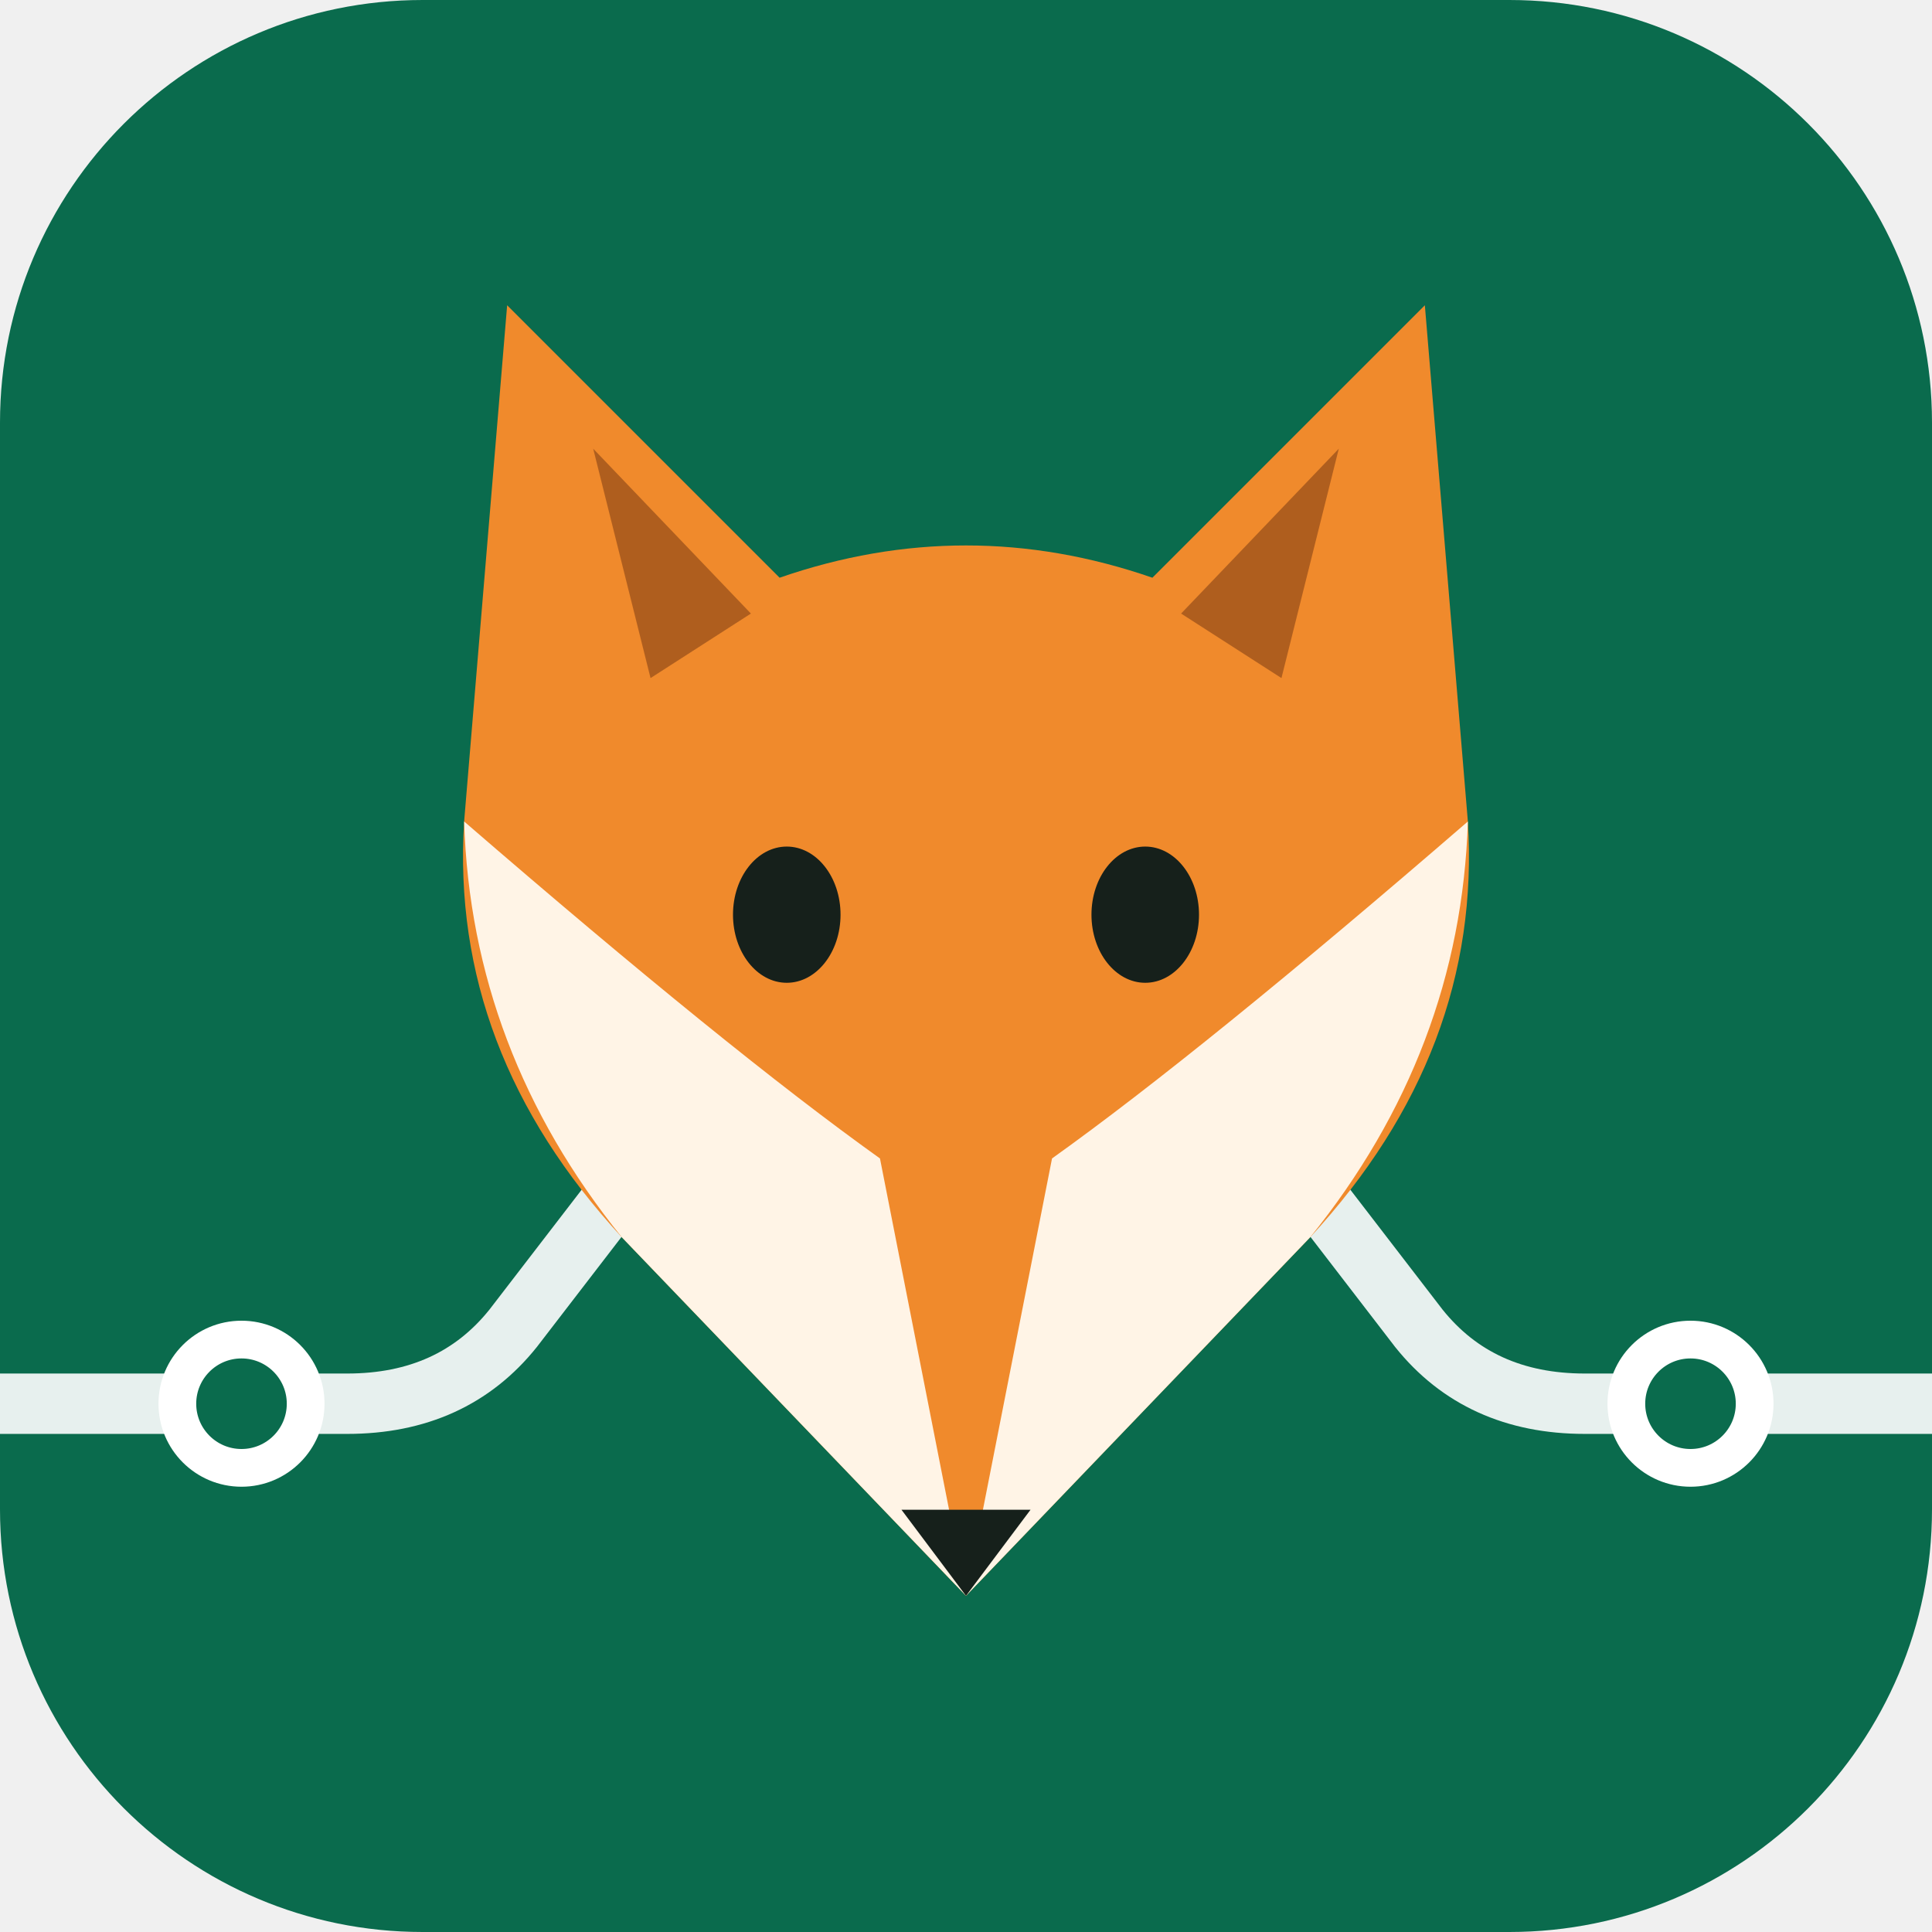
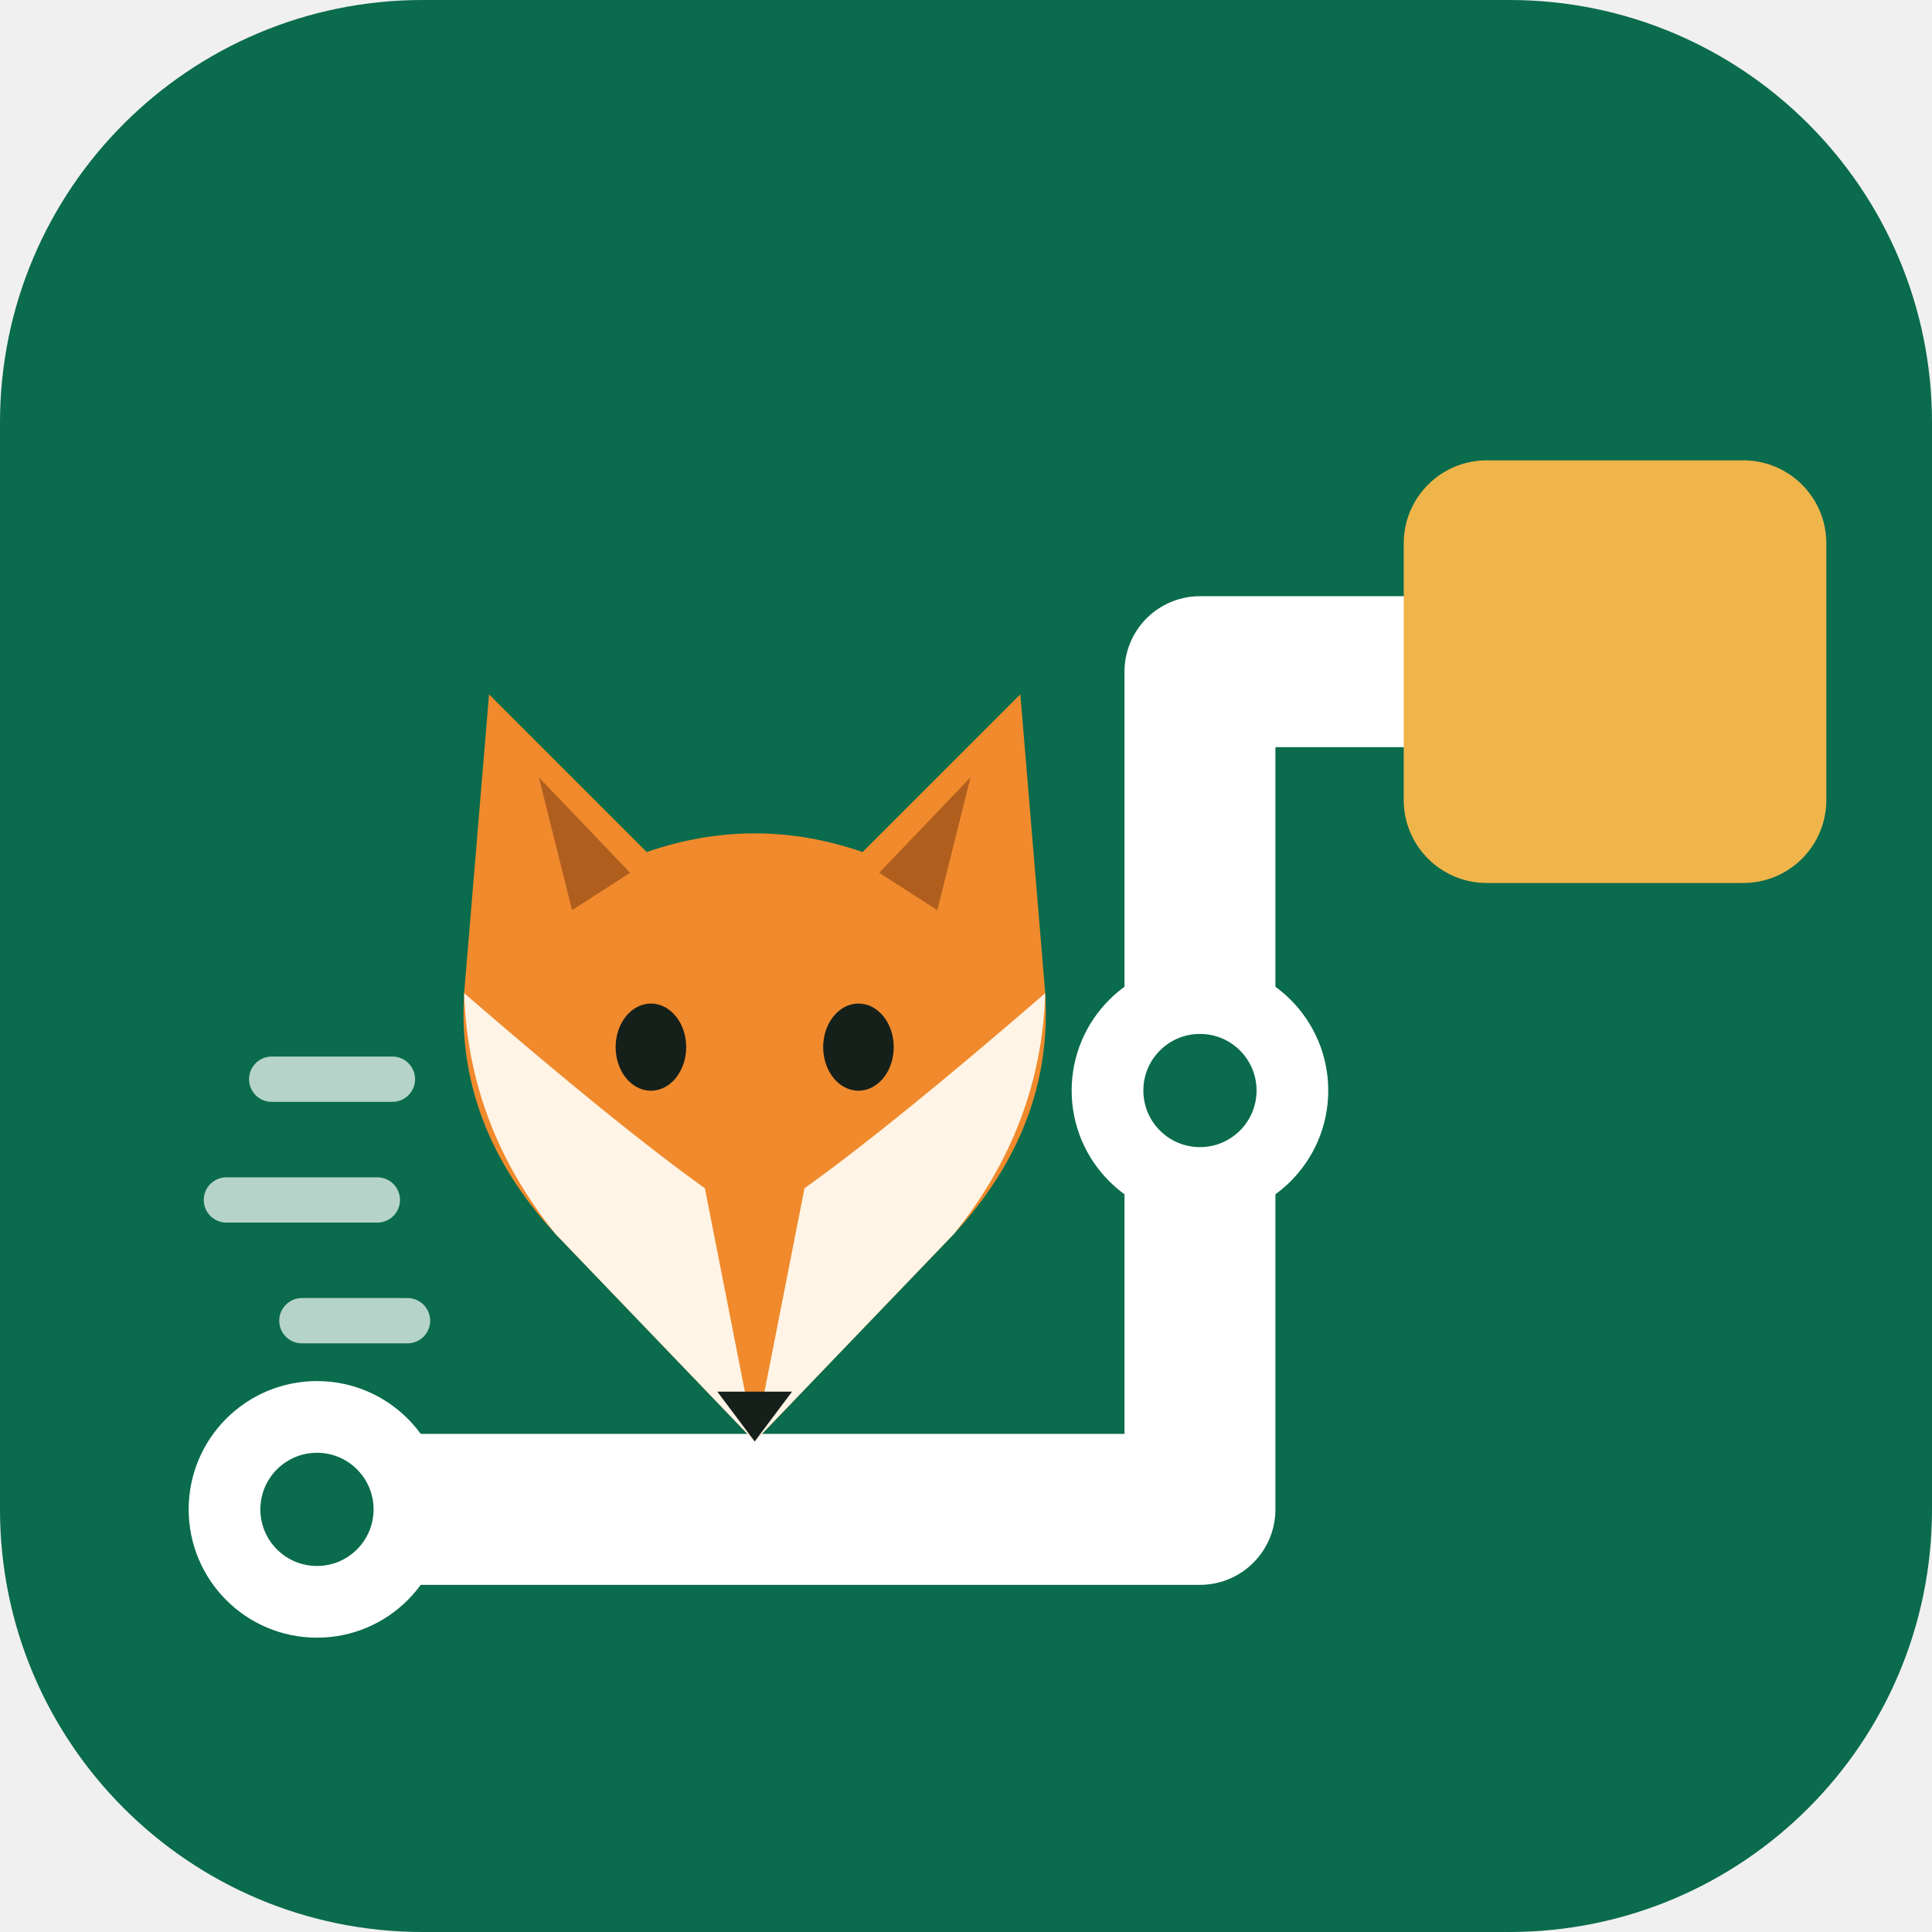
<svg xmlns="http://www.w3.org/2000/svg" viewBox="0 0 512 512">
  <rect width="512" height="512" rx="112" fill="#0A6B4D" />
-   <path d="M-10 372 L92 372 Q120 372 136 352 L176 300 M336 300 L376 352 Q392 372 420 372 L522 372" fill="none" stroke="#FFFFFF" stroke-width="16" stroke-linecap="round" stroke-linejoin="round" opacity=".9" />
-   <circle cx="64" cy="372" r="17" fill="#0A6B4D" stroke="#FFFFFF" stroke-width="10" />
-   <circle cx="448" cy="372" r="17" fill="#0A6B4D" stroke="#FFFFFF" stroke-width="10" />
-   <g transform="translate(256 250) scale(0.95) translate(-256 -270)">
+   <path d="M84 400 H318 V178 H392" fill="none" stroke="#FFFFFF" stroke-width="40" stroke-linejoin="round" stroke-linecap="round" />
+   <circle cx="84" cy="400" r="34" fill="#FFFFFF" />
+   <circle cx="84" cy="400" r="15" fill="#0A6B4D" />
+   <circle cx="318" cy="289" r="34" fill="#FFFFFF" />
+   <circle cx="318" cy="289" r="15" fill="#0A6B4D" />
+   <rect x="372" y="122" width="112" height="112" rx="22" fill="#F0B54A" />
+   <g stroke="#FFFFFF" stroke-width="12" stroke-linecap="round" opacity=".7">
+     <path d="M72 286 H104" />
+     <path d="M60 318 H100" />
+     <path d="M80 350 H108" />
+   </g>
+   <g transform="translate(200 382) scale(0.55) translate(-256 -452)">
    <path d="M128 92 L204 168 Q256 150 308 168 L384 92 L396 236 Q400 300 352 352 L256 452 L160 352 Q112 300 116 236 Z" fill="#F08A2C" />
    <path d="M116 236 Q118 300 160 352 L256 452 L232 330 Q190 300 116 236 Z" fill="#FFF4E6" />
    <path d="M396 236 Q394 300 352 352 L256 452 L280 330 Q322 300 396 236 Z" fill="#FFF4E6" />
    <path d="M152 132 L196 178 L168 196 Z" fill="#7A3B12" opacity=".55" />
    <path d="M360 132 L316 178 L344 196 Z" fill="#7A3B12" opacity=".55" />
-     <ellipse cx="206" cy="262" rx="15" ry="19" fill="#16201B" />
-     <ellipse cx="306" cy="262" rx="15" ry="19" fill="#16201B" />
+     <ellipse cx="206" cy="262" rx="17" ry="21" fill="#16201B" />
+     <ellipse cx="306" cy="262" rx="17" ry="21" fill="#16201B" />
    <path d="M238 428 L274 428 L256 452 Z" fill="#16201B" />
  </g>
</svg>
